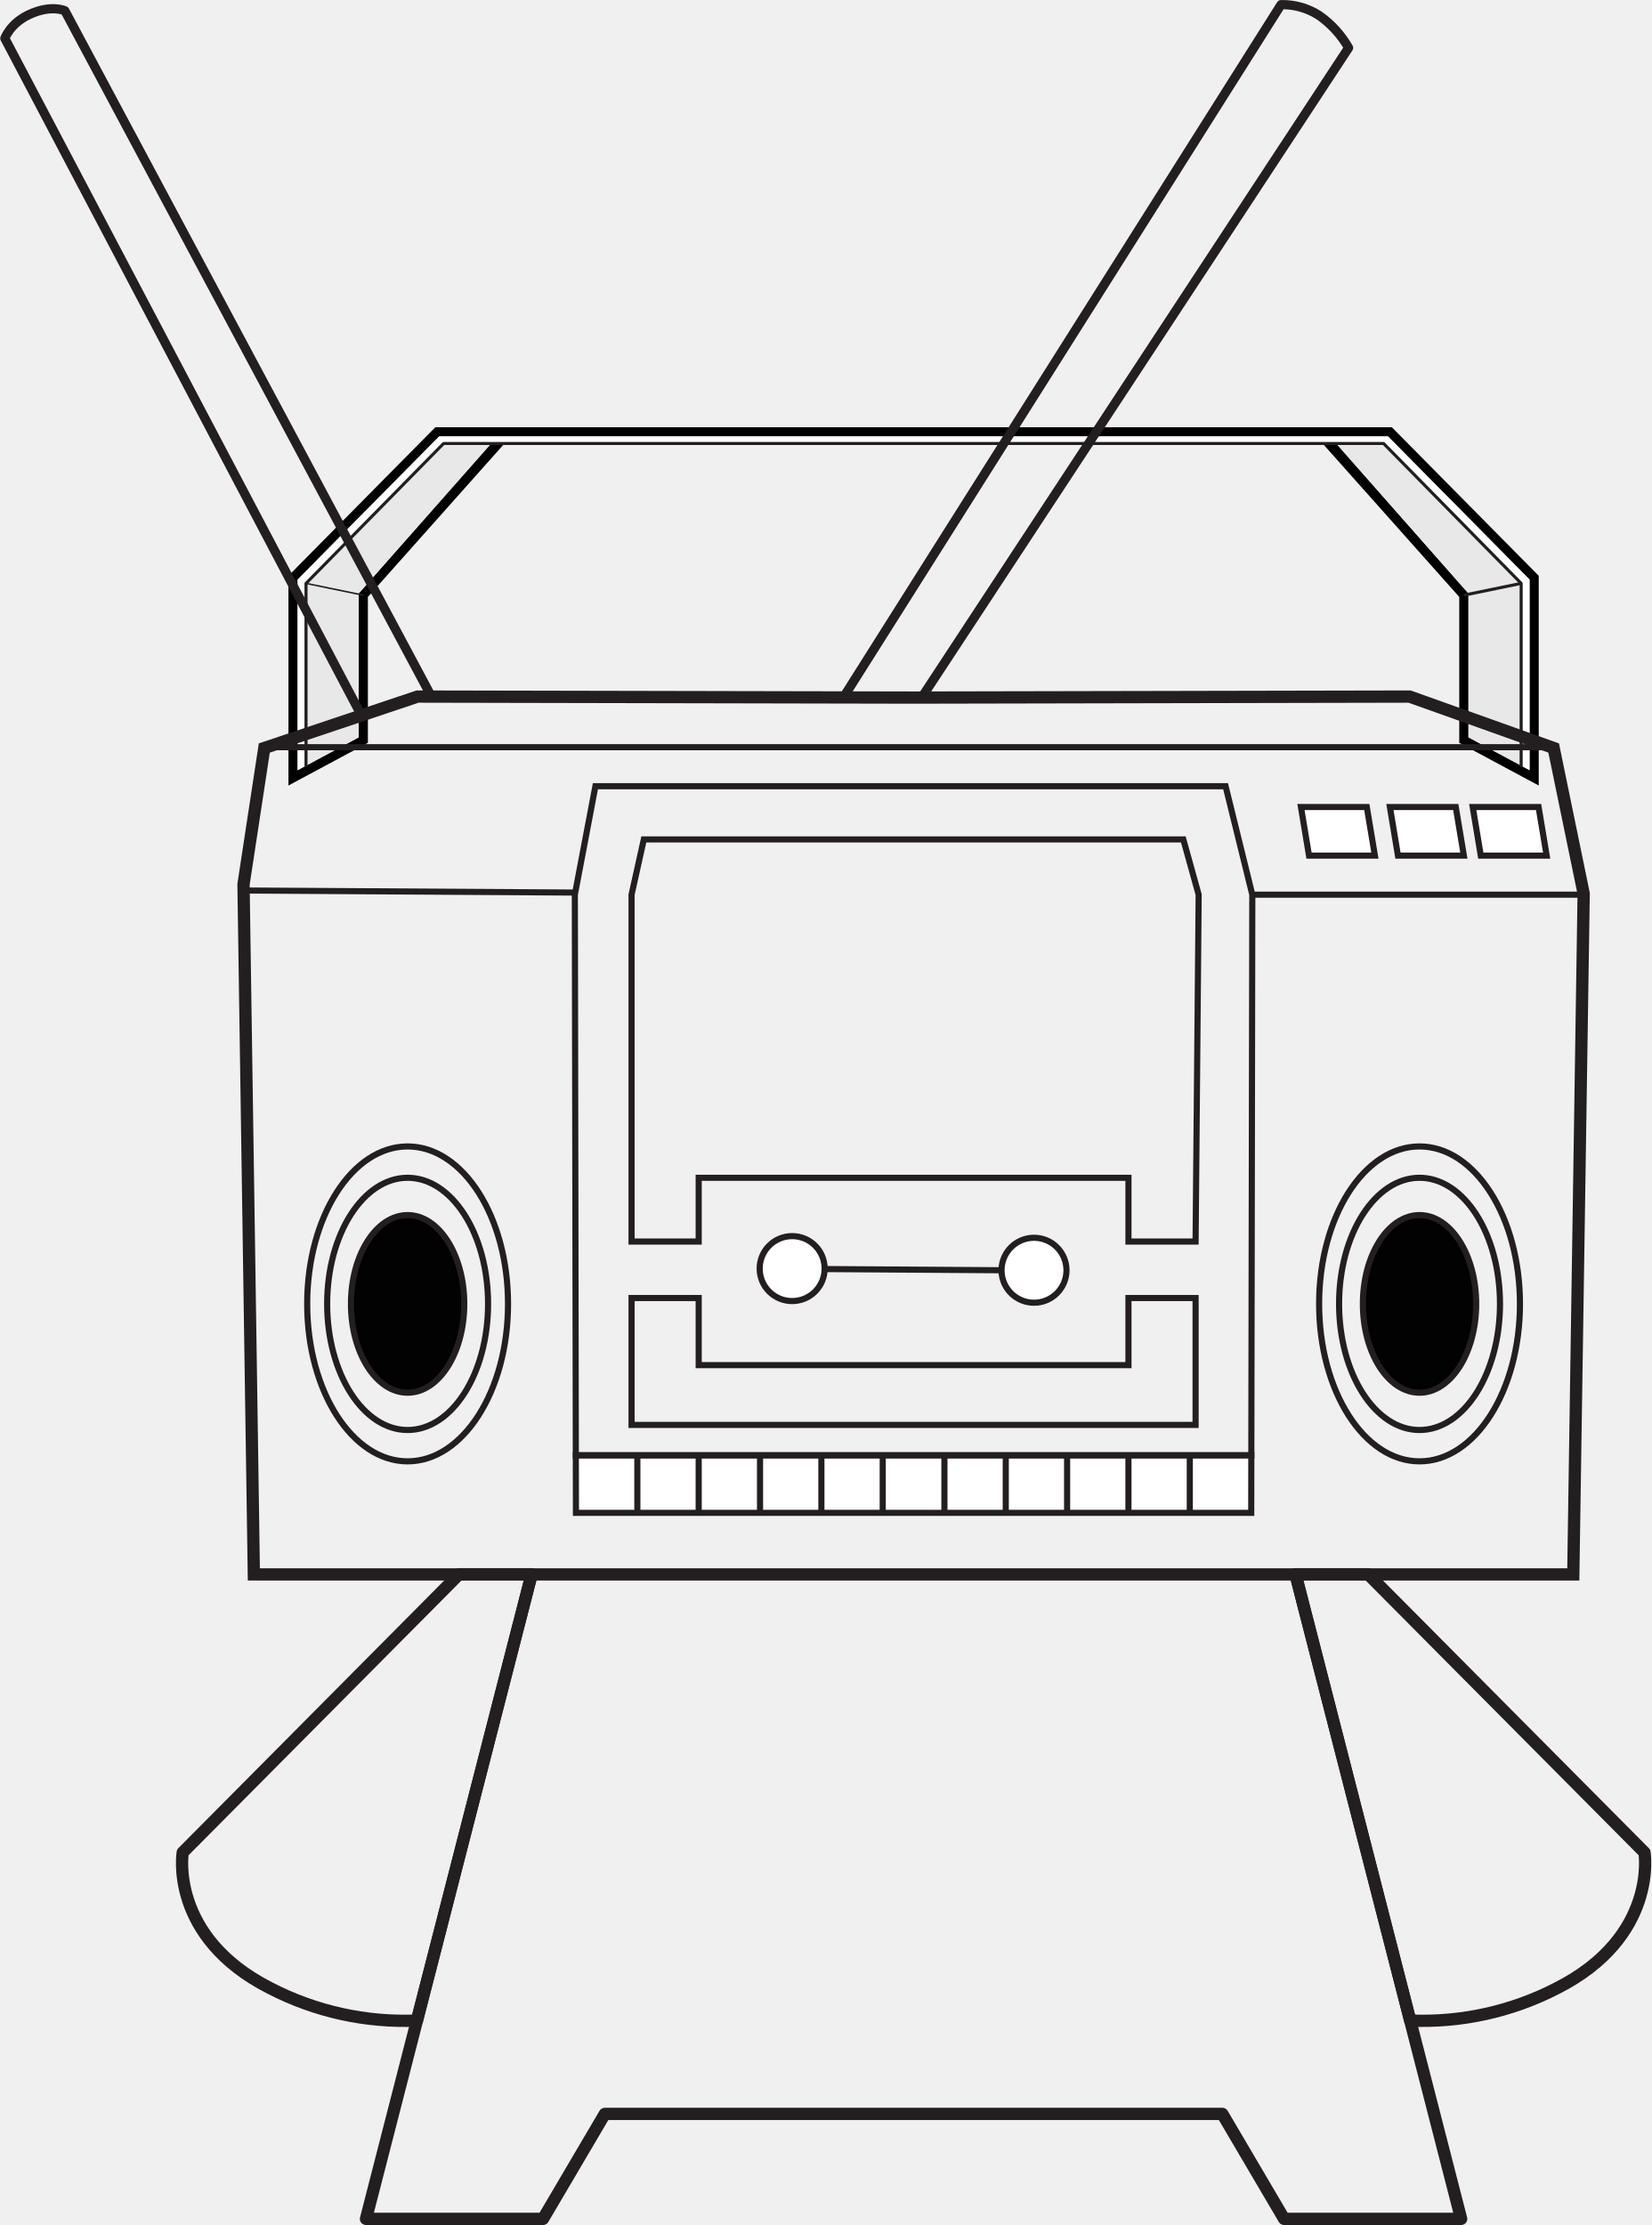
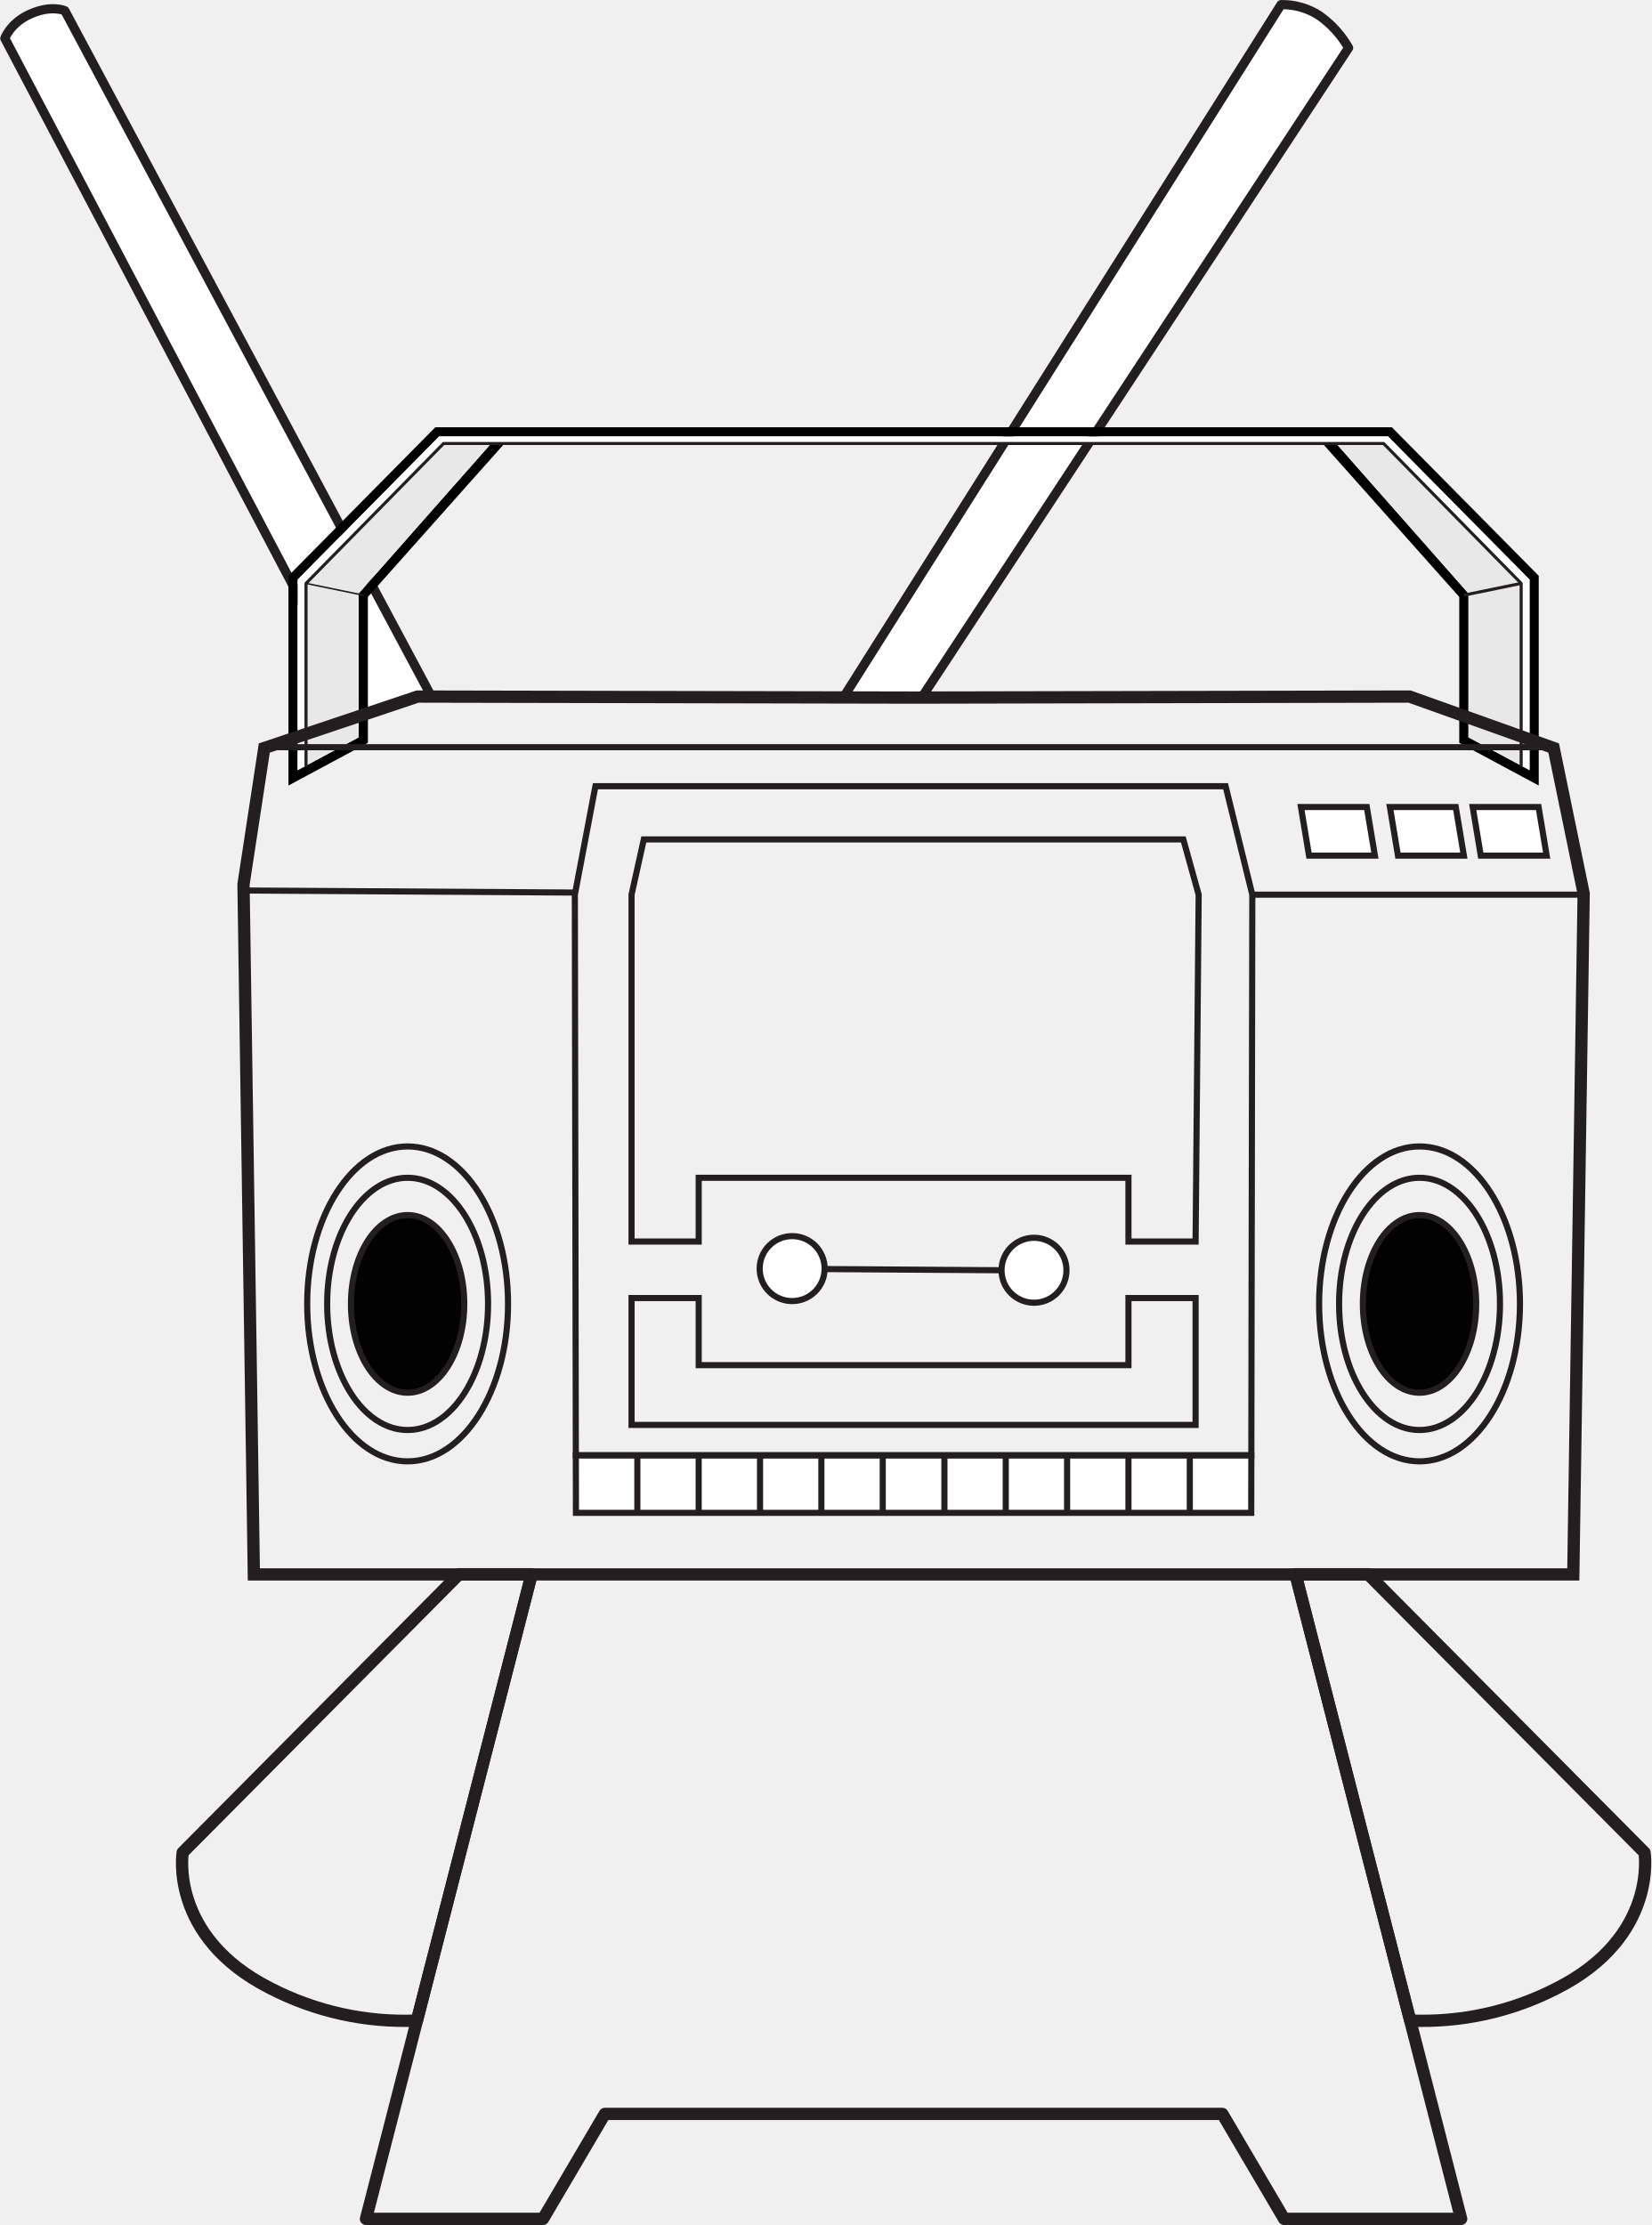
- <svg xmlns="http://www.w3.org/2000/svg" viewBox="0 0 538.32 725.47">
+ <svg xmlns="http://www.w3.org/2000/svg" id="Boomi" viewBox="0 0 538.32 725.47">
  <defs>
-     <style>
-       .cls-1, .cls-10, .cls-12, .cls-4, .cls-6, .cls-8, .cls-9 {
-         fill: none;
-       }
- 
-       .cls-1, .cls-10, .cls-11, .cls-12, .cls-4, .cls-5, .cls-6, .cls-7, .cls-8, .cls-9 {
-         stroke: #231f20;
-       }
- 
-       .cls-1, .cls-10, .cls-11, .cls-12, .cls-4, .cls-6 {
-         stroke-linecap: round;
-       }
- 
-       .cls-1, .cls-10, .cls-11, .cls-12, .cls-4, .cls-5, .cls-6 {
-         stroke-linejoin: round;
-       }
- 
-       .cls-1, .cls-9 {
-         stroke-width: 4px;
-       }
- 
-       .cls-2, .cls-5, .cls-7 {
-         fill: #fff;
-       }
- 
-       .cls-3 {
-         fill: #e8e8e8;
-       }
- 
-       .cls-6 {
-         stroke-width: 0.5px;
-       }
- 
-       .cls-7, .cls-8, .cls-9 {
-         stroke-miterlimit: 10;
-       }
- 
-       .cls-10, .cls-11, .cls-7, .cls-8 {
-         stroke-width: 2px;
-       }
- 
-       .cls-11 {
-         fill: #020202;
-       }
- 
-       .cls-12 {
-         stroke-width: 3px;
-       }
-     </style>
+     <style>.cls-1,.cls-10,.cls-11,.cls-5,.cls-7,.cls-9{fill:none;}.cls-1,.cls-10,.cls-11,.cls-12,.cls-2,.cls-5,.cls-6,.cls-7,.cls-8,.cls-9{stroke:#231f20;}.cls-1,.cls-11,.cls-12,.cls-2,.cls-5,.cls-7{stroke-linecap:round;}.cls-1,.cls-11,.cls-12,.cls-2,.cls-5,.cls-6,.cls-7{stroke-linejoin:round;}.cls-1,.cls-10{stroke-width:4px;}.cls-2,.cls-3,.cls-6,.cls-8{fill:#fff;}.cls-2{stroke-width:3px;}.cls-4{fill:#e8e8e8;}.cls-7{stroke-width:0.5px;}.cls-10,.cls-8,.cls-9{stroke-miterlimit:10;}.cls-11,.cls-12,.cls-8,.cls-9{stroke-width:2px;}.cls-12{fill:#020202;}</style>
  </defs>
-   <g id="Boomi">
-     <g id="Body">
-       <polyline class="cls-1" points="422.37 513.34 476.37 723.47 418.65 723.47 398.52 689.25 197.18 689.25 177.04 723.47 119.32 723.47 173.32 513.34" />
-       <path class="cls-1" d="M550,664.72,459.88,574H436.22l37.39,145.52A95.27,95.27,0,0,0,521.38,709C554.55,692.23,550,664.72,550,664.72Z" transform="translate(-13.85 -60.71)" />
-       <path class="cls-1" d="M163.51,574h23.67l-37.4,145.52A95.24,95.24,0,0,1,102,709c-33.18-16.78-28.58-44.29-28.58-44.29L163.51,574" transform="translate(-13.85 -60.71)" />
+   <g id="Body">
+     <polyline class="cls-1" points="422.37 513.34 476.37 723.47 418.65 723.47 398.52 689.25 197.18 689.25 177.04 723.47 119.32 723.47 173.32 513.34" />
+     <path class="cls-1" d="M550,664.72,459.88,574H436.22l37.39,145.52A95.27,95.27,0,0,0,521.38,709C554.55,692.23,550,664.72,550,664.72Z" transform="translate(-13.85 -60.71)" />
+     <path class="cls-1" d="M163.51,574h23.67l-37.4,145.52A95.24,95.24,0,0,1,102,709c-33.18-16.78-28.58-44.29-28.58-44.29L163.51,574" transform="translate(-13.85 -60.71)" />
+   </g>
+   <g id="Head_Group" data-name="Head Group">
+     <g id="Antennae">
+       <path class="cls-2" d="M288.82,288.11,431.5,62.22a22.12,22.12,0,0,1,12.41,3.53,32.51,32.51,0,0,1,9.61,10.56L314.36,288.11" transform="translate(-13.85 -60.71)" />
+       <path class="cls-2" d="M154.51,287.83,35,64.21s-4.46-2.08-11.57,1.21c-6.32,2.93-8,7.81-8,7.81L131.69,294" transform="translate(-13.85 -60.71)" />
    </g>
-     <g id="Head_Group" data-name="Head Group">
-       <g id="Handle">
-         <g>
-           <g>
-             <polygon points="501.66 187.74 501.66 256.12 475.75 242.21 475.75 194.63 431.19 144.6 435.73 144.71 478.75 193.5 478.75 240.41 495.93 249.64 498.66 251.11 498.66 188.97 452.52 142.3 297.85 142.3 143.18 142.3 97.04 188.97 97.04 251.11 99.77 249.64 116.94 240.41 116.94 193.5 160.09 144.63 164.48 144.6 119.94 194.63 119.94 242.21 94.04 256.12 94.04 187.74 141.93 139.3 297.85 139.3 453.77 139.3 501.66 187.74" />
-             <polygon class="cls-2" points="498.66 188.97 498.66 251.11 495.93 249.64 495.93 190.21 451.08 144.6 431.19 144.6 297.85 144.6 164.48 144.6 144.62 144.6 99.77 190.21 99.77 249.64 97.04 251.11 97.04 188.97 143.18 142.3 297.85 142.3 452.52 142.3 498.66 188.97" />
-             <polygon class="cls-3" points="495.93 190.21 495.93 249.64 478.75 240.41 478.75 193.5 435.73 144.71 431.19 144.6 451.08 144.6 495.93 190.21" />
-             <polygon class="cls-3" points="164.48 144.6 160.09 144.63 116.94 193.5 116.94 240.41 99.77 249.64 99.77 190.21 144.62 144.6 164.48 144.6" />
-           </g>
-           <polyline class="cls-4" points="99.77 249.64 99.77 190.21 144.62 144.6 164.48 144.6 297.85 144.6 431.19 144.6 451.08 144.6 495.93 190.21 495.93 249.64" />
-         </g>
-         <line class="cls-5" x1="477.25" y1="194.06" x2="495.93" y2="190.21" />
-       </g>
-       <g id="Head">
-         <line class="cls-6" x1="118.44" y1="194.06" x2="99.77" y2="190.21" />
-         <path class="cls-6" d="M530.11,352.42" transform="translate(-13.85 -60.71)" />
-         <path class="cls-6" d="M436.22,574" transform="translate(-13.85 -60.71)" />
-         <circle class="cls-7" cx="337.11" cy="414.17" r="10.59" />
-         <circle class="cls-7" cx="258.26" cy="413.63" r="10.59" />
-         <line class="cls-8" x1="268.85" y1="413.78" x2="326.51" y2="414.17" />
-         <polygon class="cls-7" points="424.14 263.13 445.61 263.13 448.25 278.98 426.77 278.98 424.14 263.13" />
-         <polygon class="cls-7" points="453.14 263.13 474.61 263.13 477.25 278.98 455.77 278.98 453.14 263.13" />
-         <polygon class="cls-7" points="480.14 263.13 501.61 263.13 504.25 278.98 482.77 278.98 480.14 263.13" />
-         <polyline class="cls-8" points="89.17 243.63 297.85 243.63 506.53 243.63" />
-         <line class="cls-8" x1="408.28" y1="291.71" x2="516.26" y2="291.71" />
-         <line class="cls-8" x1="187.13" y1="291.02" x2="79.16" y2="290.35" />
-       </g>
-       <g id="Teeth">
-         <polygon class="cls-7" points="187.73 474.5 187.77 493.27 407.93 493.27 407.96 474.5 187.73 474.5" />
-       </g>
-       <g id="TeethLines">
-         <line class="cls-8" x1="307.9" y1="474.5" x2="307.9" y2="493.27" />
-         <line class="cls-8" x1="327.9" y1="474.5" x2="327.9" y2="493.27" />
-         <line class="cls-8" x1="347.9" y1="474.5" x2="347.9" y2="493.27" />
-         <line class="cls-8" x1="367.9" y1="474.5" x2="367.9" y2="493.27" />
-         <line class="cls-8" x1="387.9" y1="474.5" x2="387.9" y2="493.27" />
-         <line class="cls-8" x1="287.79" y1="474.5" x2="287.79" y2="493.27" />
-         <line class="cls-8" x1="267.79" y1="474.5" x2="267.79" y2="493.27" />
-         <line class="cls-8" x1="247.79" y1="474.5" x2="247.79" y2="493.27" />
-         <line class="cls-8" x1="227.79" y1="474.5" x2="227.79" y2="493.27" />
-         <line class="cls-8" x1="207.79" y1="474.5" x2="207.79" y2="493.27" />
-       </g>
-       <g id="InnerFaceplate">
-         <polygon class="cls-8" points="209.9 273.7 205.9 291.71 205.9 404.81 227.79 404.81 227.79 384.03 367.9 384.03 367.9 404.81 389.79 404.81 390.79 291.71 385.79 273.7 209.9 273.7" />
-         <polygon class="cls-8" points="205.9 464.6 205.9 423.23 227.79 423.23 227.79 445.11 367.9 445.11 367.9 423.23 389.79 423.23 389.79 464.6 205.9 464.6" />
-       </g>
-       <g id="FacePlate">
-         <polygon class="cls-8" points="407.96 474.5 408.28 291.71 399.57 256.35 194.12 256.35 187.41 291.71 187.73 474.5 407.96 474.5" />
-       </g>
-       <g id="OuterHead">
-         <polygon class="cls-9" points="82.76 513.34 79.39 288.34 86.17 243.89 136.14 227.12 297.85 227.45 459.55 227.12 506.53 243.89 516.31 291.34 512.93 513.34 82.76 513.34" />
-       </g>
-       <g id="Eyes">
-         <ellipse class="cls-10" cx="462.8" cy="425.14" rx="32.74" ry="51.34" />
-         <ellipse class="cls-10" cx="462.8" cy="425.14" rx="26.23" ry="41.12" />
-         <ellipse class="cls-11" cx="462.8" cy="425.14" rx="18.47" ry="28.96" />
-         <ellipse class="cls-10" cx="132.89" cy="425.14" rx="32.74" ry="51.34" />
-         <ellipse class="cls-10" cx="132.89" cy="425.14" rx="26.23" ry="41.12" />
-         <ellipse class="cls-11" cx="132.89" cy="425.14" rx="18.47" ry="28.96" />
-       </g>
-       <g id="Antennae">
-         <path class="cls-12" d="M288.82,288.11,431.5,62.22a22.12,22.12,0,0,1,12.41,3.53,32.51,32.51,0,0,1,9.61,10.56L314.36,288.11" transform="translate(-13.85 -60.71)" />
-         <path class="cls-12" d="M154.51,287.83,35,64.21s-4.46-2.08-11.57,1.21c-6.32,2.93-8,7.81-8,7.81L131.69,294" transform="translate(-13.85 -60.71)" />
-       </g>
+     <g id="Handle">
+       <polygon points="501.66 187.74 501.66 256.12 475.75 242.21 475.75 194.63 431.19 144.6 435.73 144.71 478.75 193.5 478.75 240.41 495.93 249.64 498.66 251.11 498.66 188.97 452.52 142.3 297.85 142.3 143.18 142.3 97.04 188.97 97.04 251.11 99.77 249.64 116.94 240.41 116.94 193.5 160.09 144.63 164.48 144.6 119.94 194.63 119.94 242.21 94.04 256.12 94.04 187.74 141.93 139.3 297.85 139.3 453.77 139.3 501.66 187.74" />
+       <polygon class="cls-3" points="498.66 188.97 498.66 251.11 495.93 249.64 495.93 190.21 451.08 144.6 431.19 144.6 297.85 144.6 164.48 144.6 144.62 144.6 99.77 190.21 99.77 249.64 97.04 251.11 97.04 188.97 143.18 142.3 297.85 142.3 452.52 142.3 498.66 188.97" />
+       <polygon class="cls-4" points="495.93 190.21 495.93 249.64 478.75 240.41 478.75 193.5 435.73 144.71 431.19 144.6 451.08 144.6 495.93 190.21" />
+       <polygon class="cls-4" points="164.48 144.6 160.09 144.63 116.94 193.5 116.94 240.41 99.77 249.64 99.77 190.21 144.62 144.6 164.48 144.6" />
+       <polyline class="cls-5" points="99.77 249.64 99.77 190.21 144.62 144.6 164.48 144.6 297.85 144.6 431.19 144.6 451.08 144.6 495.93 190.21 495.93 249.64" />
+       <line class="cls-6" x1="477.25" y1="194.06" x2="495.93" y2="190.21" />
+     </g>
+     <g id="Head">
+       <line class="cls-7" x1="118.44" y1="194.06" x2="99.77" y2="190.21" />
+       <path class="cls-7" d="M530.11,352.42" transform="translate(-13.85 -60.71)" />
+       <path class="cls-7" d="M436.22,574" transform="translate(-13.85 -60.71)" />
+       <circle class="cls-8" cx="337.11" cy="414.17" r="10.59" />
+       <circle class="cls-8" cx="258.26" cy="413.63" r="10.59" />
+       <line class="cls-9" x1="268.85" y1="413.78" x2="326.51" y2="414.17" />
+       <polygon class="cls-8" points="424.14 263.13 445.61 263.13 448.25 278.98 426.77 278.98 424.14 263.13" />
+       <polygon class="cls-8" points="453.14 263.13 474.61 263.13 477.25 278.98 455.77 278.98 453.14 263.13" />
+       <polygon class="cls-8" points="480.14 263.13 501.61 263.13 504.25 278.98 482.77 278.98 480.14 263.13" />
+       <polyline class="cls-9" points="89.17 243.63 297.85 243.63 506.53 243.63" />
+       <line class="cls-9" x1="408.28" y1="291.71" x2="516.26" y2="291.71" />
+       <line class="cls-9" x1="187.13" y1="291.02" x2="79.16" y2="290.35" />
+     </g>
+     <g id="Teeth">
+       <polygon class="cls-8" points="187.73 474.5 187.77 493.27 407.93 493.27 407.96 474.5 187.73 474.5" />
+     </g>
+     <g id="TeethLines">
+       <line class="cls-9" x1="307.9" y1="474.5" x2="307.9" y2="493.27" />
+       <line class="cls-9" x1="327.9" y1="474.5" x2="327.9" y2="493.27" />
+       <line class="cls-9" x1="347.9" y1="474.5" x2="347.9" y2="493.27" />
+       <line class="cls-9" x1="367.9" y1="474.5" x2="367.9" y2="493.27" />
+       <line class="cls-9" x1="387.9" y1="474.5" x2="387.9" y2="493.27" />
+       <line class="cls-9" x1="287.79" y1="474.5" x2="287.79" y2="493.27" />
+       <line class="cls-9" x1="267.79" y1="474.5" x2="267.79" y2="493.27" />
+       <line class="cls-9" x1="247.79" y1="474.5" x2="247.79" y2="493.27" />
+       <line class="cls-9" x1="227.79" y1="474.5" x2="227.79" y2="493.27" />
+       <line class="cls-9" x1="207.79" y1="474.5" x2="207.79" y2="493.27" />
+     </g>
+     <g id="InnerFaceplate">
+       <polygon class="cls-9" points="209.9 273.7 205.9 291.71 205.9 404.81 227.79 404.81 227.79 384.03 367.9 384.03 367.9 404.81 389.79 404.81 390.79 291.71 385.79 273.7 209.9 273.7" />
+       <polygon class="cls-9" points="205.9 464.6 205.9 423.23 227.79 423.23 227.79 445.11 367.9 445.11 367.9 423.23 389.79 423.23 389.79 464.6 205.9 464.6" />
+     </g>
+     <g id="FacePlate">
+       <polygon class="cls-9" points="407.96 474.5 408.28 291.71 399.57 256.35 194.12 256.35 187.41 291.71 187.73 474.5 407.96 474.5" />
+     </g>
+     <g id="OuterHead">
+       <polygon class="cls-10" points="82.76 513.34 79.39 288.34 86.17 243.89 136.14 227.12 297.85 227.45 459.55 227.12 506.53 243.89 516.31 291.34 512.93 513.34 82.76 513.34" />
+     </g>
+     <g id="Eyes">
+       <ellipse class="cls-11" cx="462.8" cy="425.14" rx="32.74" ry="51.34" />
+       <ellipse class="cls-11" cx="462.8" cy="425.14" rx="26.23" ry="41.12" />
+       <ellipse class="cls-12" cx="462.8" cy="425.14" rx="18.47" ry="28.96" />
+       <ellipse class="cls-11" cx="132.89" cy="425.14" rx="32.74" ry="51.34" />
+       <ellipse class="cls-11" cx="132.89" cy="425.14" rx="26.23" ry="41.12" />
+       <ellipse class="cls-12" cx="132.89" cy="425.14" rx="18.47" ry="28.96" />
    </g>
  </g>
</svg>
